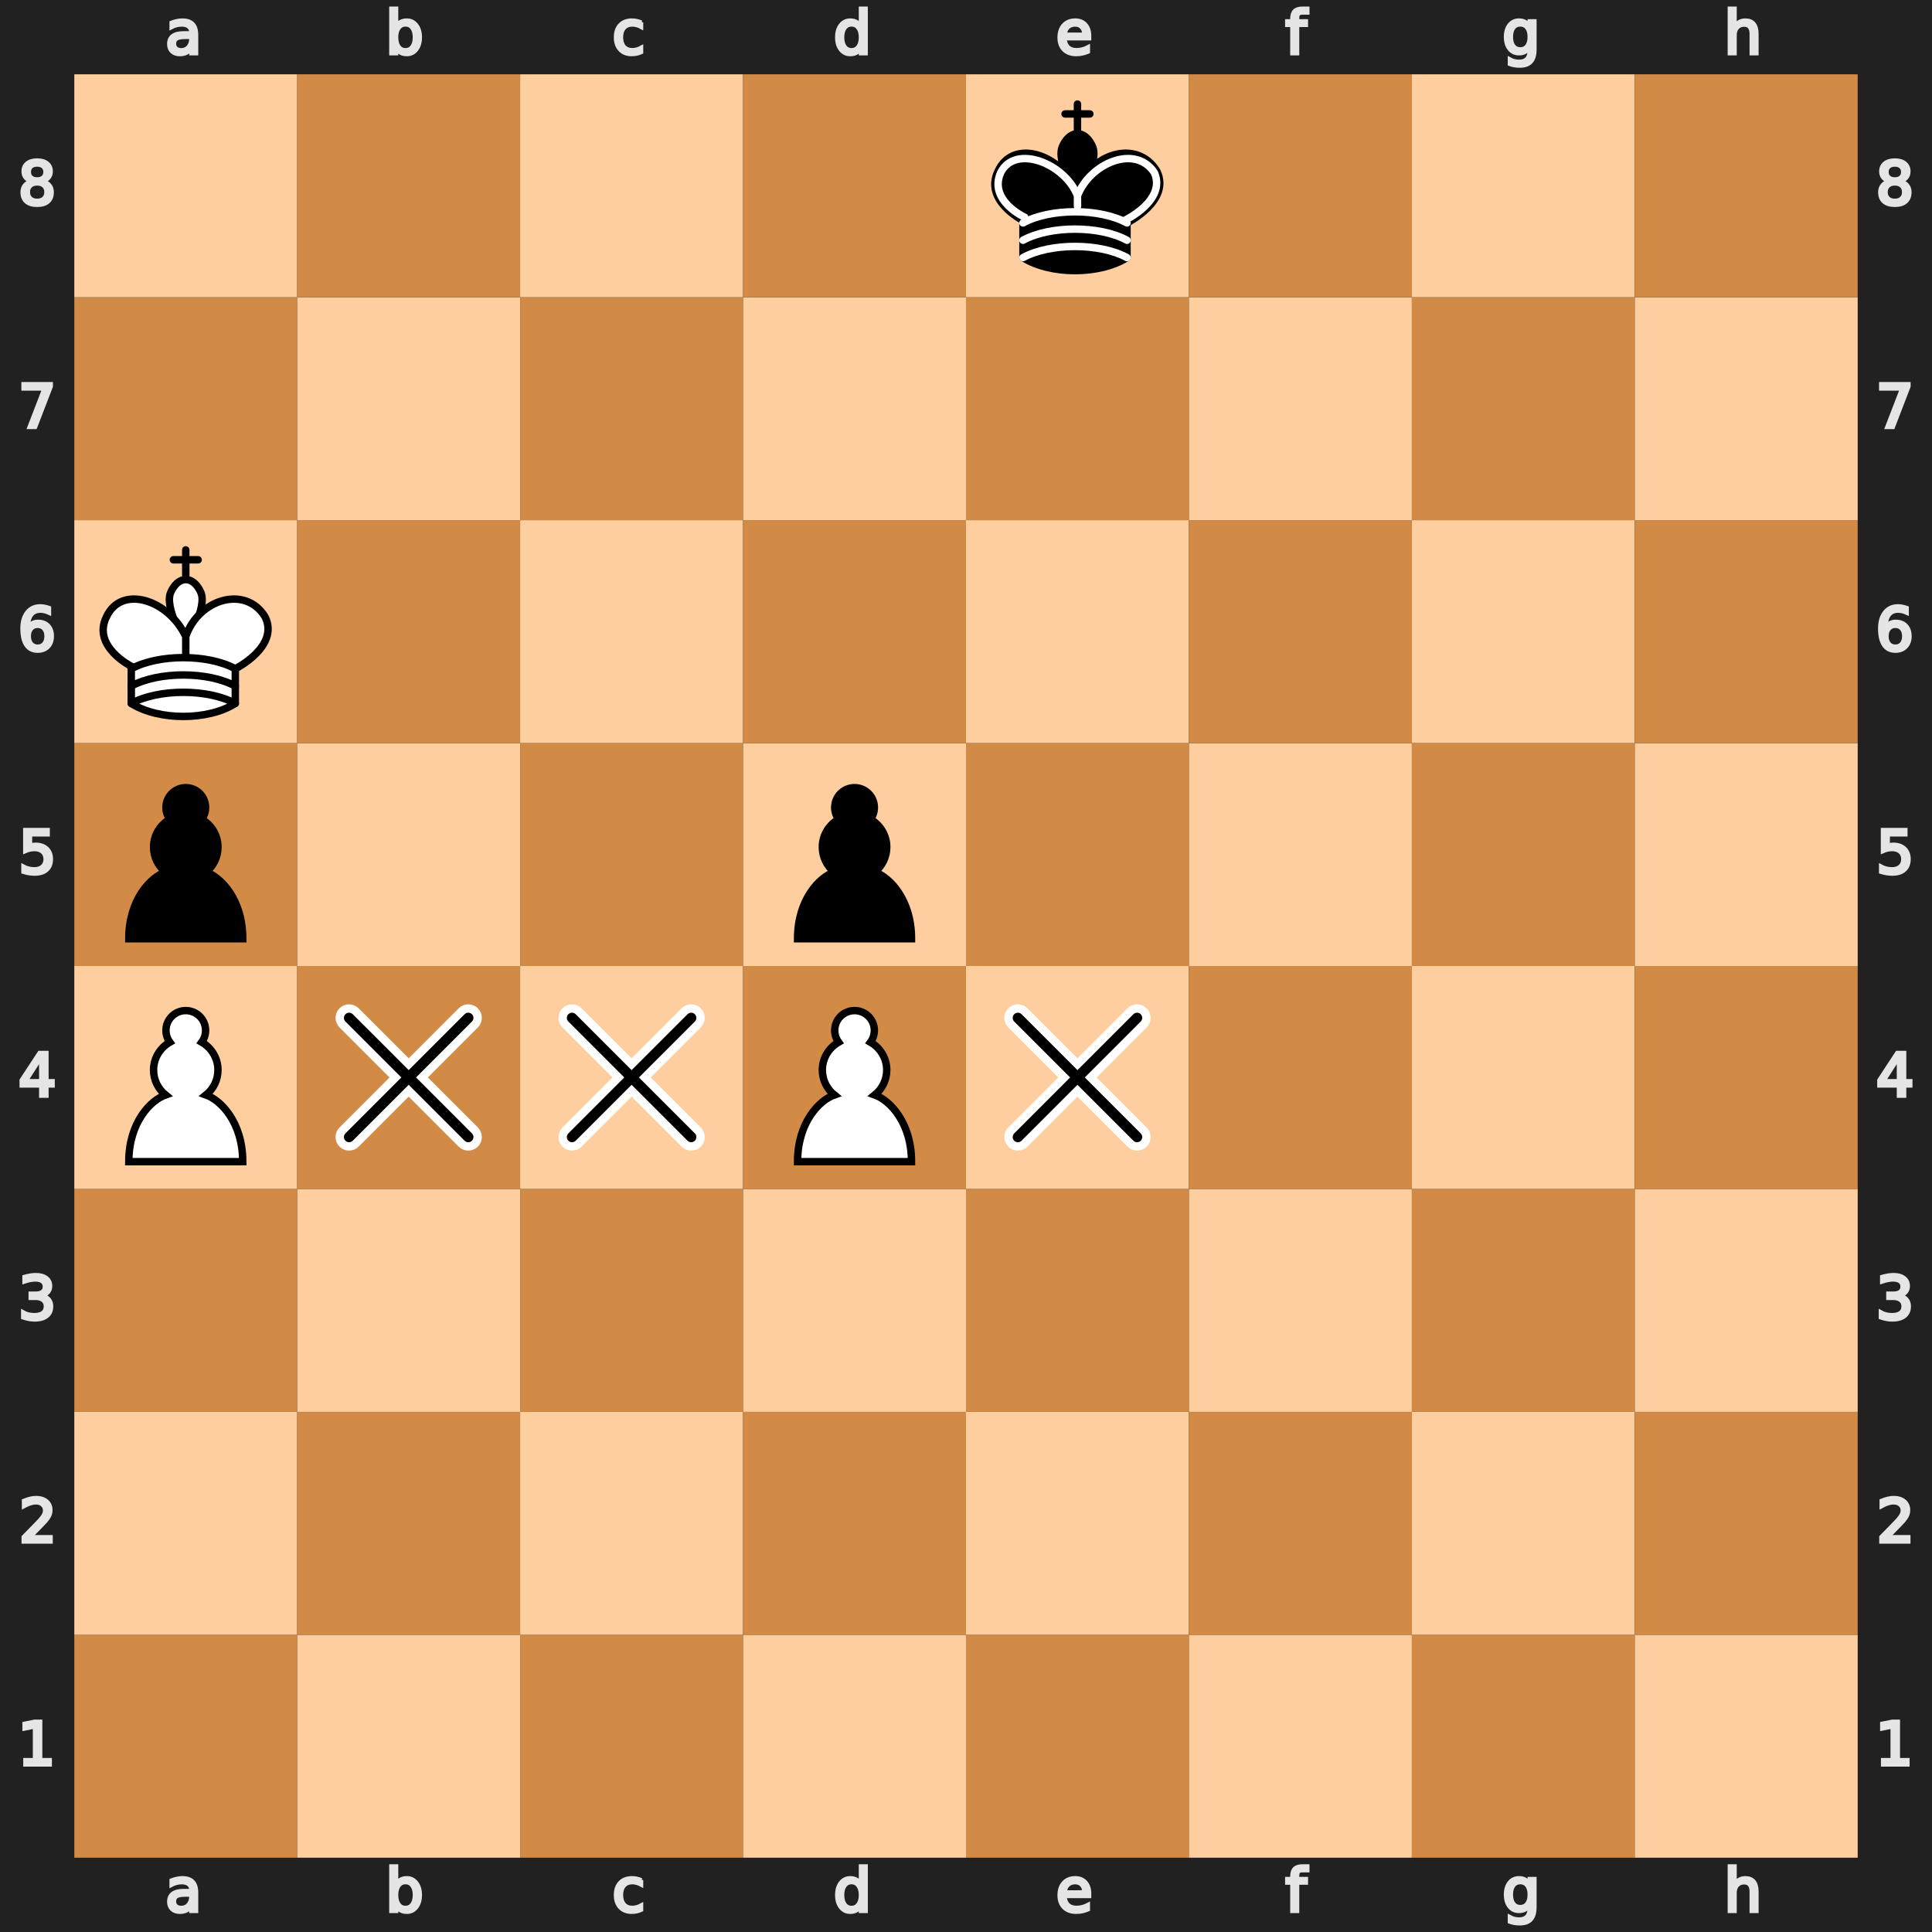
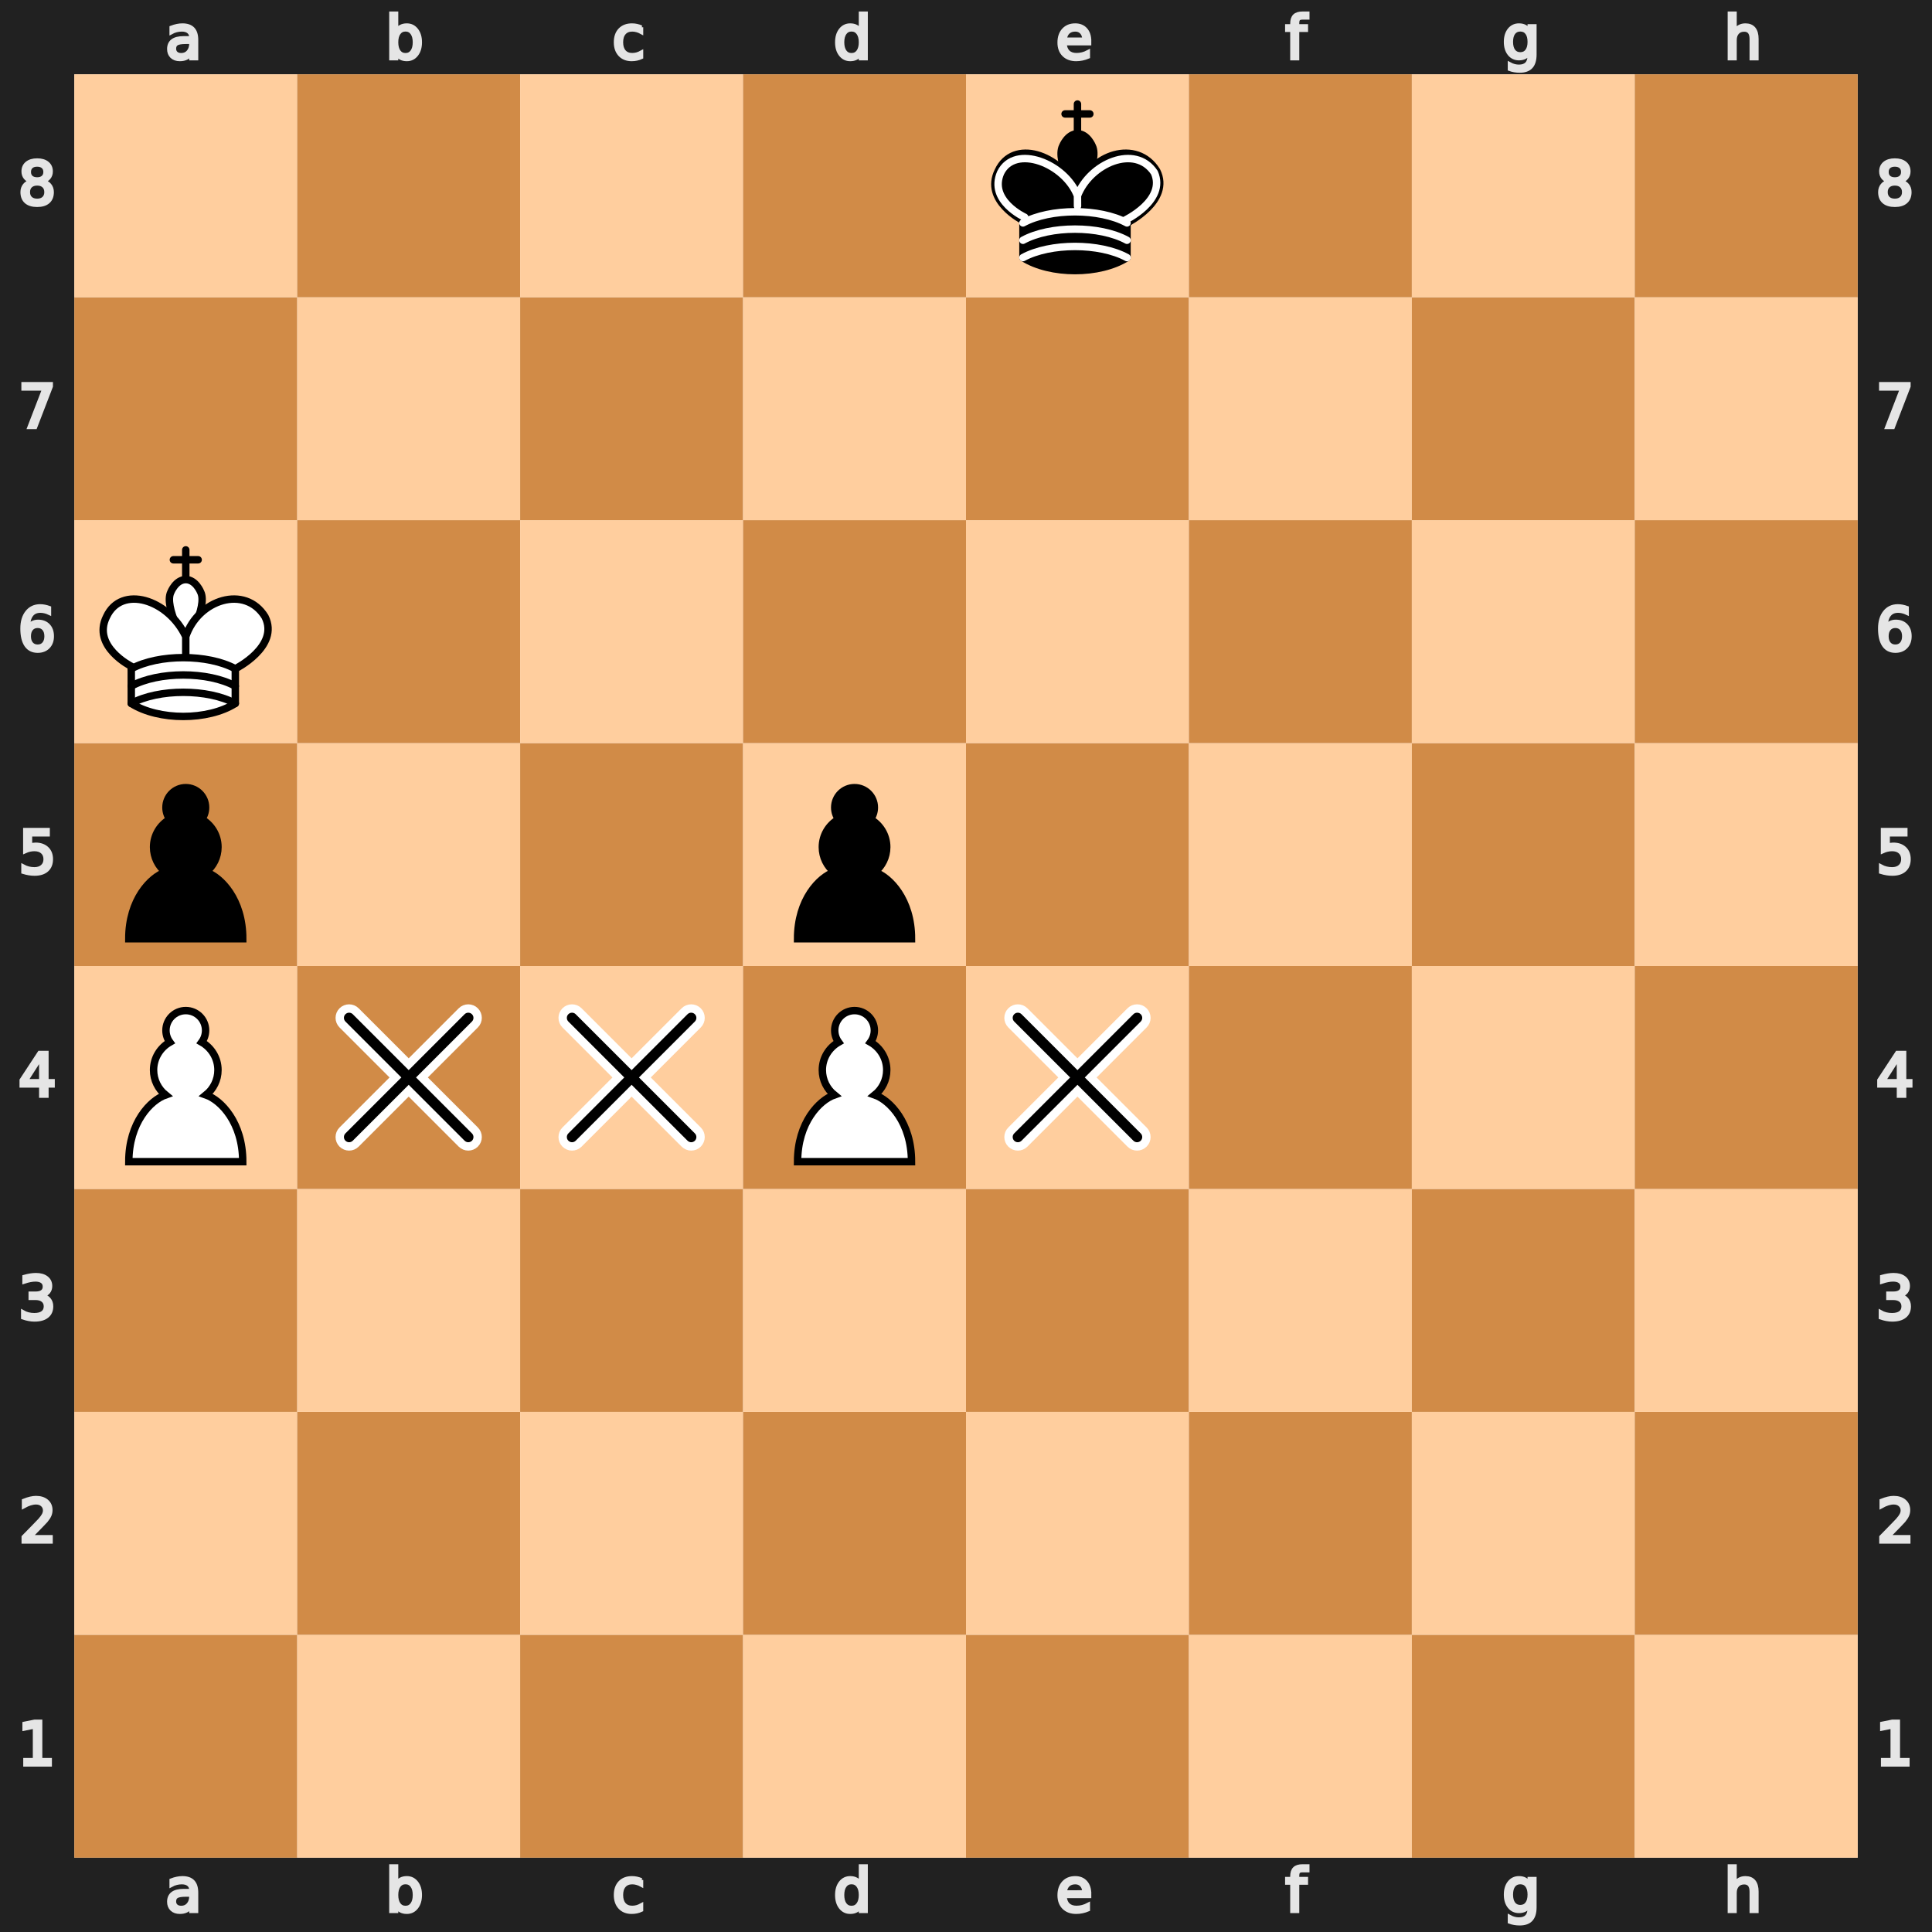
- <svg xmlns="http://www.w3.org/2000/svg" xmlns:xlink="http://www.w3.org/1999/xlink" version="1.2" baseProfile="tiny" viewBox="0 0 390 390" width="200" height="200">
+ <svg xmlns="http://www.w3.org/2000/svg" xmlns:xlink="http://www.w3.org/1999/xlink" viewBox="0 0 390 390" width="200" height="200">
  <defs>
    <g id="white-pawn" class="white pawn">
      <path d="M22.5 9c-2.21 0-4 1.79-4 4 0 .89.29 1.71.78 2.38C17.33 16.5 16 18.59 16 21c0 2.03.94 3.84 2.41 5.03-3 1.06-7.41 5.55-7.41 13.47h23c0-7.92-4.41-12.41-7.41-13.47 1.47-1.19 2.41-3 2.41-5.03 0-2.41-1.33-4.5-3.28-5.62.49-.67.78-1.49.78-2.38 0-2.21-1.79-4-4-4z" fill="#fff" stroke="#000" stroke-width="1.5" stroke-linecap="round" />
    </g>
    <g id="white-king" class="white king" fill="none" fill-rule="evenodd" stroke="#000" stroke-width="1.5" stroke-linecap="round" stroke-linejoin="round">
      <path d="M22.5 11.63V6M20 8h5" stroke-linejoin="miter" />
      <path d="M22.5 25s4.5-7.5 3-10.5c0 0-1-2.5-3-2.5s-3 2.5-3 2.5c-1.5 3 3 10.5 3 10.5" fill="#fff" stroke-linecap="butt" stroke-linejoin="miter" />
      <path d="M11.5 37c5.5 3.5 15.5 3.5 21 0v-7s9-4.5 6-10.5c-4-6.5-13.5-3.5-16 4V27v-3.5c-3.5-7.5-13-10.5-16-4-3 6 5 10 5 10V37z" fill="#fff" />
      <path d="M11.5 30c5.5-3 15.5-3 21 0m-21 3.5c5.5-3 15.5-3 21 0m-21 3.5c5.5-3 15.5-3 21 0" />
    </g>
    <g id="black-pawn" class="black pawn">
-       <path d="M22.5 9c-2.21 0-4 1.79-4 4 0 .89.29 1.71.78 2.38C17.33 16.5 16 18.59 16 21c0 2.03.94 3.84 2.41 5.03-3 1.06-7.41 5.55-7.41 13.47h23c0-7.92-4.41-12.41-7.41-13.47 1.47-1.19 2.41-3 2.41-5.03 0-2.41-1.33-4.5-3.28-5.62.49-.67.78-1.49.78-2.38 0-2.21-1.79-4-4-4z" stroke="#000" stroke-width="1.5" stroke-linecap="round" />
+       <path d="M22.5 9c-2.21 0-4 1.79-4 4 0 .89.29 1.71.78 2.38C17.33 16.5 16 18.59 16 21c0 2.03.94 3.84 2.41 5.03-3 1.06-7.41 5.55-7.41 13.47h23c0-7.92-4.41-12.41-7.41-13.47 1.47-1.19 2.41-3 2.41-5.03 0-2.41-1.33-4.5-3.28-5.62.49-.67.78-1.49.78-2.38 0-2.21-1.79-4-4-4z" fill="#000" stroke="#000" stroke-width="1.5" stroke-linecap="round" />
    </g>
    <g id="black-king" class="black king" fill="none" fill-rule="evenodd" stroke="#000" stroke-width="1.5" stroke-linecap="round" stroke-linejoin="round">
      <path d="M22.5 11.63V6" stroke-linejoin="miter" />
      <path d="M22.5 25s4.5-7.5 3-10.5c0 0-1-2.5-3-2.5s-3 2.5-3 2.5c-1.5 3 3 10.5 3 10.5" fill="#000" stroke-linecap="butt" stroke-linejoin="miter" />
      <path d="M11.5 37c5.5 3.5 15.5 3.5 21 0v-7s9-4.5 6-10.5c-4-6.5-13.5-3.5-16 4V27v-3.5c-3.5-7.5-13-10.5-16-4-3 6 5 10 5 10V37z" fill="#000" />
      <path d="M20 8h5" stroke-linejoin="miter" />
      <path d="M32 29.5s8.5-4 6.03-9.65C34.15 14 25 18 22.5 24.5l.01 2.1-.01-2.1C20 18 9.906 14 6.997 19.85c-2.497 5.65 4.853 9 4.853 9M11.5 30c5.5-3 15.5-3 21 0m-21 3.5c5.5-3 15.5-3 21 0m-21 3.5c5.5-3 15.5-3 21 0" stroke="#fff" />
    </g>
    <g id="xx">
      <path d="M35.865 9.135a1.89 1.89 0 0 1 0 2.673L25.173 22.5l10.692 10.692a1.89 1.89 0 0 1 0 2.673 1.89 1.89 0 0 1-2.673 0L22.5 25.173 11.808 35.865a1.89 1.89 0 0 1-2.673 0 1.89 1.89 0 0 1 0-2.673L19.827 22.5 9.135 11.808a1.89 1.89 0 0 1 0-2.673 1.89 1.89 0 0 1 2.673 0L22.5 19.827 33.192 9.135a1.89 1.89 0 0 1 2.673 0z" fill="#000" stroke="#fff" stroke-width="1.688" />
    </g>
  </defs>
-   <rect x="0" y="0" width="390" height="390" fill="#212121" />
-   <g transform="translate(20, 0) scale(0.75, 0.75)" fill="#e5e5e5" stroke="#e5e5e5">
+   <rect x="7.5" y="7.5" width="375" height="375" fill="none" stroke="#212121" stroke-width="15" />
+   <g transform="translate(20, 1) scale(0.75, 0.75)" fill="#e5e5e5" stroke="#e5e5e5">
    <path d="M23.328 10.016q-1.742 0-2.414.398-.672.398-.672 1.36 0 .765.5 1.218.508.445 1.375.445 1.196 0 1.914-.843.727-.852.727-2.258v-.32zm2.867-.594v4.992h-1.437v-1.328q-.492.797-1.227 1.18-.734.375-1.797.375-1.343 0-2.14-.75-.79-.758-.79-2.024 0-1.476.985-2.226.992-.75 2.953-.75h2.016V8.75q0-.992-.656-1.531-.649-.547-1.829-.547-.75 0-1.46.18-.711.18-1.368.539V6.062q.79-.304 1.532-.453.742-.156 1.445-.156 1.898 0 2.836.984.937.985.937 2.985z" />
  </g>
  <g transform="translate(20, 375) scale(0.75, 0.75)" fill="#e5e5e5" stroke="#e5e5e5">
    <path d="M23.328 10.016q-1.742 0-2.414.398-.672.398-.672 1.36 0 .765.5 1.218.508.445 1.375.445 1.196 0 1.914-.843.727-.852.727-2.258v-.32zm2.867-.594v4.992h-1.437v-1.328q-.492.797-1.227 1.18-.734.375-1.797.375-1.343 0-2.14-.75-.79-.758-.79-2.024 0-1.476.985-2.226.992-.75 2.953-.75h2.016V8.75q0-.992-.656-1.531-.649-.547-1.829-.547-.75 0-1.46.18-.711.18-1.368.539V6.062q.79-.304 1.532-.453.742-.156 1.445-.156 1.898 0 2.836.984.937.985.937 2.985z" />
  </g>
-   <g transform="translate(65, 0) scale(0.75, 0.75)" fill="#e5e5e5" stroke="#e5e5e5">
+   <g transform="translate(65, 1) scale(0.75, 0.75)" fill="#e5e5e5" stroke="#e5e5e5">
    <path d="M24.922 10.047q0-1.586-.656-2.485-.649-.906-1.79-.906-1.14 0-1.796.906-.649.899-.649 2.485 0 1.586.649 2.492.656.898 1.797.898 1.14 0 1.789-.898.656-.906.656-2.492zm-4.89-3.055q.452-.781 1.14-1.156.695-.383 1.656-.383 1.594 0 2.586 1.266 1 1.265 1 3.328 0 2.062-1 3.328-.992 1.266-2.586 1.266-.96 0-1.656-.375-.688-.383-1.14-1.164v1.312h-1.446V2.258h1.445z" />
  </g>
  <g transform="translate(65, 375) scale(0.75, 0.75)" fill="#e5e5e5" stroke="#e5e5e5">
    <path d="M24.922 10.047q0-1.586-.656-2.485-.649-.906-1.79-.906-1.14 0-1.796.906-.649.899-.649 2.485 0 1.586.649 2.492.656.898 1.797.898 1.14 0 1.789-.898.656-.906.656-2.492zm-4.89-3.055q.452-.781 1.14-1.156.695-.383 1.656-.383 1.594 0 2.586 1.266 1 1.265 1 3.328 0 2.062-1 3.328-.992 1.266-2.586 1.266-.96 0-1.656-.375-.688-.383-1.14-1.164v1.312h-1.446V2.258h1.445z" />
  </g>
-   <g transform="translate(110, 0) scale(0.75, 0.75)" fill="#e5e5e5" stroke="#e5e5e5">
+   <g transform="translate(110, 1) scale(0.75, 0.75)" fill="#e5e5e5" stroke="#e5e5e5">
    <path d="M25.96 6v1.344q-.608-.336-1.226-.5-.609-.172-1.234-.172-1.398 0-2.172.89-.773.883-.773 2.485 0 1.601.773 2.492.774.883 2.172.883.625 0 1.234-.164.618-.172 1.227-.508v1.328q-.602.281-1.25.422-.64.14-1.367.14-1.977 0-3.14-1.242-1.165-1.242-1.165-3.351 0-2.14 1.172-3.367 1.18-1.227 3.227-1.227.664 0 1.296.14.633.134 1.227.407z" />
  </g>
  <g transform="translate(110, 375) scale(0.75, 0.75)" fill="#e5e5e5" stroke="#e5e5e5">
    <path d="M25.96 6v1.344q-.608-.336-1.226-.5-.609-.172-1.234-.172-1.398 0-2.172.89-.773.883-.773 2.485 0 1.601.773 2.492.774.883 2.172.883.625 0 1.234-.164.618-.172 1.227-.508v1.328q-.602.281-1.25.422-.64.14-1.367.14-1.977 0-3.14-1.242-1.165-1.242-1.165-3.351 0-2.14 1.172-3.367 1.18-1.227 3.227-1.227.664 0 1.296.14.633.134 1.227.407z" />
  </g>
-   <g transform="translate(155, 0) scale(0.75, 0.75)" fill="#e5e5e5" stroke="#e5e5e5">
+   <g transform="translate(155, 1) scale(0.75, 0.75)" fill="#e5e5e5" stroke="#e5e5e5">
    <path d="M24.973 6.992V2.258h1.437v12.156h-1.437v-1.312q-.453.78-1.149 1.164-.687.375-1.656.375-1.586 0-2.586-1.266-.992-1.266-.992-3.328 0-2.063.992-3.328 1-1.266 2.586-1.266.969 0 1.656.383.696.375 1.149 1.156zm-4.899 3.055q0 1.586.649 2.492.656.898 1.797.898 1.14 0 1.796-.898.657-.906.657-2.492 0-1.586-.657-2.485-.656-.906-1.796-.906-1.141 0-1.797.906-.649.899-.649 2.485z" />
  </g>
  <g transform="translate(155, 375) scale(0.75, 0.75)" fill="#e5e5e5" stroke="#e5e5e5">
    <path d="M24.973 6.992V2.258h1.437v12.156h-1.437v-1.312q-.453.78-1.149 1.164-.687.375-1.656.375-1.586 0-2.586-1.266-.992-1.266-.992-3.328 0-2.063.992-3.328 1-1.266 2.586-1.266.969 0 1.656.383.696.375 1.149 1.156zm-4.899 3.055q0 1.586.649 2.492.656.898 1.797.898 1.14 0 1.796-.898.657-.906.657-2.492 0-1.586-.657-2.485-.656-.906-1.796-.906-1.141 0-1.797.906-.649.899-.649 2.485z" />
  </g>
-   <g transform="translate(200, 0) scale(0.75, 0.75)" fill="#e5e5e5" stroke="#e5e5e5">
+   <g transform="translate(200, 1) scale(0.75, 0.75)" fill="#e5e5e5" stroke="#e5e5e5">
    <path d="M26.555 9.68v.703h-6.61q.094 1.484.89 2.265.806.774 2.235.774.828 0 1.602-.203.781-.203 1.547-.61v1.36q-.774.328-1.586.5-.813.172-1.649.172-2.093 0-3.32-1.22-1.219-1.218-1.219-3.296 0-2.148 1.157-3.406 1.164-1.266 3.132-1.266 1.766 0 2.79 1.14 1.03 1.134 1.03 3.087zm-1.438-.422q-.015-1.18-.664-1.883-.64-.703-1.703-.703-1.203 0-1.93.68-.718.68-.828 1.914z" />
  </g>
  <g transform="translate(200, 375) scale(0.75, 0.75)" fill="#e5e5e5" stroke="#e5e5e5">
    <path d="M26.555 9.68v.703h-6.61q.094 1.484.89 2.265.806.774 2.235.774.828 0 1.602-.203.781-.203 1.547-.61v1.36q-.774.328-1.586.5-.813.172-1.649.172-2.093 0-3.32-1.22-1.219-1.218-1.219-3.296 0-2.148 1.157-3.406 1.164-1.266 3.132-1.266 1.766 0 2.79 1.14 1.03 1.134 1.03 3.087zm-1.438-.422q-.015-1.18-.664-1.883-.64-.703-1.703-.703-1.203 0-1.93.68-.718.68-.828 1.914z" />
  </g>
-   <g transform="translate(245, 0) scale(0.75, 0.75)" fill="#e5e5e5" stroke="#e5e5e5">
+   <g transform="translate(245, 1) scale(0.75, 0.75)" fill="#e5e5e5" stroke="#e5e5e5">
    <path d="M25.285 2.258v1.195H23.91q-.773 0-1.078.313-.297.312-.297 1.125v.773h2.367v1.117h-2.367v7.633H21.09V6.781h-1.375V5.664h1.375v-.61q0-1.46.68-2.124.68-.672 2.156-.672z" />
  </g>
  <g transform="translate(245, 375) scale(0.75, 0.75)" fill="#e5e5e5" stroke="#e5e5e5">
    <path d="M25.285 2.258v1.195H23.91q-.773 0-1.078.313-.297.312-.297 1.125v.773h2.367v1.117h-2.367v7.633H21.09V6.781h-1.375V5.664h1.375v-.61q0-1.46.68-2.124.68-.672 2.156-.672z" />
  </g>
-   <g transform="translate(290, 0) scale(0.75, 0.75)" fill="#e5e5e5" stroke="#e5e5e5">
+   <g transform="translate(290, 1) scale(0.75, 0.75)" fill="#e5e5e5" stroke="#e5e5e5">
    <path d="M24.973 9.937q0-1.562-.649-2.421-.64-.86-1.804-.86-1.157 0-1.805.86-.64.859-.64 2.421 0 1.555.64 2.415.648.859 1.805.859 1.164 0 1.804-.86.649-.859.649-2.414zm1.437 3.391q0 2.234-.992 3.32-.992 1.094-3.04 1.094-.757 0-1.429-.117-.672-.11-1.304-.344v-1.398q.632.344 1.25.508.617.164 1.257.164 1.414 0 2.118-.743.703-.734.703-2.226v-.711q-.446.773-1.141 1.156-.695.383-1.664.383-1.61 0-2.594-1.227-.984-1.226-.984-3.25 0-2.03.984-3.257.985-1.227 2.594-1.227.969 0 1.664.383t1.14 1.156V5.664h1.438z" />
  </g>
  <g transform="translate(290, 375) scale(0.75, 0.75)" fill="#e5e5e5" stroke="#e5e5e5">
    <path d="M24.973 9.937q0-1.562-.649-2.421-.64-.86-1.804-.86-1.157 0-1.805.86-.64.859-.64 2.421 0 1.555.64 2.415.648.859 1.805.859 1.164 0 1.804-.86.649-.859.649-2.414zm1.437 3.391q0 2.234-.992 3.32-.992 1.094-3.04 1.094-.757 0-1.429-.117-.672-.11-1.304-.344v-1.398q.632.344 1.25.508.617.164 1.257.164 1.414 0 2.118-.743.703-.734.703-2.226v-.711q-.446.773-1.141 1.156-.695.383-1.664.383-1.61 0-2.594-1.227-.984-1.226-.984-3.25 0-2.03.984-3.257.985-1.227 2.594-1.227.969 0 1.664.383t1.14 1.156V5.664h1.438z" />
  </g>
-   <g transform="translate(335, 0) scale(0.75, 0.75)" fill="#e5e5e5" stroke="#e5e5e5">
+   <g transform="translate(335, 1) scale(0.75, 0.75)" fill="#e5e5e5" stroke="#e5e5e5">
    <path d="M26.164 9.133v5.281h-1.437V9.18q0-1.243-.485-1.86-.484-.617-1.453-.617-1.164 0-1.836.742-.672.742-.672 2.024v4.945h-1.445V2.258h1.445v4.765q.516-.789 1.211-1.18.703-.39 1.617-.39 1.508 0 2.282.938.773.93.773 2.742z" />
  </g>
  <g transform="translate(335, 375) scale(0.75, 0.75)" fill="#e5e5e5" stroke="#e5e5e5">
    <path d="M26.164 9.133v5.281h-1.437V9.18q0-1.243-.485-1.86-.484-.617-1.453-.617-1.164 0-1.836.742-.672.742-.672 2.024v4.945h-1.445V2.258h1.445v4.765q.516-.789 1.211-1.18.703-.39 1.617-.39 1.508 0 2.282.938.773.93.773 2.742z" />
  </g>
  <g transform="translate(0, 335) scale(0.75, 0.75)" fill="#e5e5e5" stroke="#e5e5e5">
    <path d="M6.754 26.996h2.578v-8.898l-2.805.562v-1.437l2.79-.563h1.578v10.336h2.578v1.328h-6.72z" />
  </g>
  <g transform="translate(375, 335) scale(0.75, 0.75)" fill="#e5e5e5" stroke="#e5e5e5">
    <path d="M6.754 26.996h2.578v-8.898l-2.805.562v-1.437l2.79-.563h1.578v10.336h2.578v1.328h-6.72z" />
  </g>
  <g transform="translate(0, 290) scale(0.75, 0.75)" fill="#e5e5e5" stroke="#e5e5e5">
    <path d="M8.195 26.996h5.508v1.328H6.297v-1.328q.898-.93 2.445-2.492 1.555-1.57 1.953-2.024.758-.851 1.055-1.437.305-.594.305-1.164 0-.93-.657-1.516-.648-.586-1.695-.586-.742 0-1.57.258-.82.258-1.758.781v-1.593q.953-.383 1.781-.578.828-.196 1.516-.196 1.812 0 2.89.906 1.079.907 1.079 2.422 0 .72-.274 1.368-.265.64-.976 1.515-.196.227-1.243 1.313-1.046 1.078-2.953 3.023z" />
  </g>
  <g transform="translate(375, 290) scale(0.75, 0.75)" fill="#e5e5e5" stroke="#e5e5e5">
    <path d="M8.195 26.996h5.508v1.328H6.297v-1.328q.898-.93 2.445-2.492 1.555-1.57 1.953-2.024.758-.851 1.055-1.437.305-.594.305-1.164 0-.93-.657-1.516-.648-.586-1.695-.586-.742 0-1.57.258-.82.258-1.758.781v-1.593q.953-.383 1.781-.578.828-.196 1.516-.196 1.812 0 2.89.906 1.079.907 1.079 2.422 0 .72-.274 1.368-.265.64-.976 1.515-.196.227-1.243 1.313-1.046 1.078-2.953 3.023z" />
  </g>
  <g transform="translate(0, 245) scale(0.75, 0.75)" fill="#e5e5e5" stroke="#e5e5e5">
    <path d="M11.434 22.035q1.132.242 1.765 1.008.64.766.64 1.89 0 1.727-1.187 2.672-1.187.946-3.375.946-.734 0-1.515-.149-.774-.14-1.602-.43V26.45q.656.383 1.438.578.78.196 1.632.196 1.485 0 2.258-.586.782-.586.782-1.703 0-1.032-.727-1.61-.719-.586-2.008-.586h-1.36v-1.297h1.423q1.164 0 1.78-.46.618-.47.618-1.344 0-.899-.64-1.375-.633-.485-1.82-.485-.65 0-1.391.141-.743.14-1.633.437V16.95q.898-.25 1.68-.375.788-.125 1.484-.125 1.797 0 2.844.82 1.046.813 1.046 2.204 0 .968-.554 1.64-.555.664-1.578.922z" />
  </g>
  <g transform="translate(375, 245) scale(0.75, 0.75)" fill="#e5e5e5" stroke="#e5e5e5">
    <path d="M11.434 22.035q1.132.242 1.765 1.008.64.766.64 1.89 0 1.727-1.187 2.672-1.187.946-3.375.946-.734 0-1.515-.149-.774-.14-1.602-.43V26.45q.656.383 1.438.578.78.196 1.632.196 1.485 0 2.258-.586.782-.586.782-1.703 0-1.032-.727-1.61-.719-.586-2.008-.586h-1.36v-1.297h1.423q1.164 0 1.78-.46.618-.47.618-1.344 0-.899-.64-1.375-.633-.485-1.82-.485-.65 0-1.391.141-.743.14-1.633.437V16.95q.898-.25 1.68-.375.788-.125 1.484-.125 1.797 0 2.844.82 1.046.813 1.046 2.204 0 .968-.554 1.64-.555.664-1.578.922z" />
  </g>
  <g transform="translate(0, 200) scale(0.75, 0.75)" fill="#e5e5e5" stroke="#e5e5e5">
    <path d="M11.016 18.035L7.03 24.262h3.985zm-.414-1.375h1.984v7.602h1.664v1.312h-1.664v2.75h-1.57v-2.75H5.75v-1.523z" />
  </g>
  <g transform="translate(375, 200) scale(0.75, 0.75)" fill="#e5e5e5" stroke="#e5e5e5">
    <path d="M11.016 18.035L7.03 24.262h3.985zm-.414-1.375h1.984v7.602h1.664v1.312h-1.664v2.75h-1.57v-2.75H5.75v-1.523z" />
  </g>
  <g transform="translate(0, 155) scale(0.75, 0.75)" fill="#e5e5e5" stroke="#e5e5e5">
    <path d="M6.719 16.66h6.195v1.328h-4.75v2.86q.344-.118.688-.172.343-.063.687-.063 1.953 0 3.094 1.07 1.14 1.07 1.14 2.899 0 1.883-1.171 2.93-1.172 1.039-3.305 1.039-.735 0-1.5-.125-.758-.125-1.57-.375v-1.586q.703.383 1.453.57.75.188 1.586.188 1.351 0 2.14-.711.79-.711.79-1.93 0-1.219-.79-1.93-.789-.71-2.14-.71-.633 0-1.266.14-.625.14-1.281.438z" />
  </g>
  <g transform="translate(375, 155) scale(0.75, 0.75)" fill="#e5e5e5" stroke="#e5e5e5">
    <path d="M6.719 16.66h6.195v1.328h-4.75v2.86q.344-.118.688-.172.343-.063.687-.063 1.953 0 3.094 1.07 1.14 1.07 1.14 2.899 0 1.883-1.171 2.93-1.172 1.039-3.305 1.039-.735 0-1.5-.125-.758-.125-1.57-.375v-1.586q.703.383 1.453.57.75.188 1.586.188 1.351 0 2.14-.711.79-.711.79-1.93 0-1.219-.79-1.93-.789-.71-2.14-.71-.633 0-1.266.14-.625.14-1.281.438z" />
  </g>
  <g transform="translate(0, 110) scale(0.75, 0.75)" fill="#e5e5e5" stroke="#e5e5e5">
    <path d="M10.137 21.863q-1.063 0-1.688.727-.617.726-.617 1.992 0 1.258.617 1.992.625.727 1.688.727 1.062 0 1.68-.727.624-.734.624-1.992 0-1.266-.625-1.992-.617-.727-1.68-.727zm3.133-4.945v1.437q-.594-.28-1.204-.43-.601-.148-1.195-.148-1.562 0-2.39 1.055-.82 1.055-.938 3.188.46-.68 1.156-1.04.696-.367 1.531-.367 1.758 0 2.774 1.07 1.023 1.063 1.023 2.899 0 1.797-1.062 2.883-1.063 1.086-2.828 1.086-2.024 0-3.094-1.547-1.07-1.555-1.07-4.5 0-2.766 1.312-4.406 1.313-1.649 3.524-1.649.593 0 1.195.117.61.118 1.266.352z" />
  </g>
  <g transform="translate(375, 110) scale(0.75, 0.75)" fill="#e5e5e5" stroke="#e5e5e5">
    <path d="M10.137 21.863q-1.063 0-1.688.727-.617.726-.617 1.992 0 1.258.617 1.992.625.727 1.688.727 1.062 0 1.68-.727.624-.734.624-1.992 0-1.266-.625-1.992-.617-.727-1.68-.727zm3.133-4.945v1.437q-.594-.28-1.204-.43-.601-.148-1.195-.148-1.562 0-2.39 1.055-.82 1.055-.938 3.188.46-.68 1.156-1.04.696-.367 1.531-.367 1.758 0 2.774 1.07 1.023 1.063 1.023 2.899 0 1.797-1.062 2.883-1.063 1.086-2.828 1.086-2.024 0-3.094-1.547-1.07-1.555-1.07-4.5 0-2.766 1.312-4.406 1.313-1.649 3.524-1.649.593 0 1.195.117.61.118 1.266.352z" />
  </g>
  <g transform="translate(0, 65) scale(0.75, 0.75)" fill="#e5e5e5" stroke="#e5e5e5">
    <path d="M6.25 16.66h7.5v.672L9.516 28.324H7.867l3.985-10.336H6.25z" />
  </g>
  <g transform="translate(375, 65) scale(0.75, 0.75)" fill="#e5e5e5" stroke="#e5e5e5">
    <path d="M6.25 16.66h7.5v.672L9.516 28.324H7.867l3.985-10.336H6.25z" />
  </g>
  <g transform="translate(0, 20) scale(0.75, 0.75)" fill="#e5e5e5" stroke="#e5e5e5">
    <path d="M10 22.785q-1.125 0-1.773.602-.641.601-.641 1.656t.64 1.656q.649.602 1.774.602t1.773-.602q.649-.61.649-1.656 0-1.055-.649-1.656-.64-.602-1.773-.602zm-1.578-.672q-1.016-.25-1.586-.945-.563-.695-.563-1.695 0-1.399.993-2.211 1-.813 2.734-.813 1.742 0 2.734.813.993.812.993 2.21 0 1-.57 1.696-.563.695-1.571.945 1.14.266 1.773 1.04.641.773.641 1.89 0 1.695-1.04 2.602-1.03.906-2.96.906t-2.969-.906Q6 26.738 6 25.043q0-1.117.64-1.89.641-.774 1.782-1.04zm-.578-2.492q0 .906.562 1.414.57.508 1.594.508 1.016 0 1.586-.508.578-.508.578-1.414 0-.906-.578-1.414-.57-.508-1.586-.508-1.023 0-1.594.508-.562.508-.562 1.414z" />
  </g>
  <g transform="translate(375, 20) scale(0.75, 0.75)" fill="#e5e5e5" stroke="#e5e5e5">
    <path d="M10 22.785q-1.125 0-1.773.602-.641.601-.641 1.656t.64 1.656q.649.602 1.774.602t1.773-.602q.649-.61.649-1.656 0-1.055-.649-1.656-.64-.602-1.773-.602zm-1.578-.672q-1.016-.25-1.586-.945-.563-.695-.563-1.695 0-1.399.993-2.211 1-.813 2.734-.813 1.742 0 2.734.813.993.812.993 2.21 0 1-.57 1.696-.563.695-1.571.945 1.14.266 1.773 1.04.641.773.641 1.89 0 1.695-1.04 2.602-1.03.906-2.96.906t-2.969-.906Q6 26.738 6 25.043q0-1.117.64-1.89.641-.774 1.782-1.04zm-.578-2.492q0 .906.562 1.414.57.508 1.594.508 1.016 0 1.586-.508.578-.508.578-1.414 0-.906-.578-1.414-.57-.508-1.586-.508-1.023 0-1.594.508-.562.508-.562 1.414z" />
  </g>
  <rect x="15" y="330" width="45" height="45" class="square dark a1" stroke="none" fill="#d18b47" />
  <rect x="60" y="330" width="45" height="45" class="square light b1" stroke="none" fill="#ffce9e" />
  <rect x="105" y="330" width="45" height="45" class="square dark c1" stroke="none" fill="#d18b47" />
  <rect x="150" y="330" width="45" height="45" class="square light d1" stroke="none" fill="#ffce9e" />
  <rect x="195" y="330" width="45" height="45" class="square dark e1" stroke="none" fill="#d18b47" />
  <rect x="240" y="330" width="45" height="45" class="square light f1" stroke="none" fill="#ffce9e" />
  <rect x="285" y="330" width="45" height="45" class="square dark g1" stroke="none" fill="#d18b47" />
  <rect x="330" y="330" width="45" height="45" class="square light h1" stroke="none" fill="#ffce9e" />
  <rect x="15" y="285" width="45" height="45" class="square light a2" stroke="none" fill="#ffce9e" />
  <rect x="60" y="285" width="45" height="45" class="square dark b2" stroke="none" fill="#d18b47" />
  <rect x="105" y="285" width="45" height="45" class="square light c2" stroke="none" fill="#ffce9e" />
  <rect x="150" y="285" width="45" height="45" class="square dark d2" stroke="none" fill="#d18b47" />
  <rect x="195" y="285" width="45" height="45" class="square light e2" stroke="none" fill="#ffce9e" />
  <rect x="240" y="285" width="45" height="45" class="square dark f2" stroke="none" fill="#d18b47" />
  <rect x="285" y="285" width="45" height="45" class="square light g2" stroke="none" fill="#ffce9e" />
  <rect x="330" y="285" width="45" height="45" class="square dark h2" stroke="none" fill="#d18b47" />
  <rect x="15" y="240" width="45" height="45" class="square dark a3" stroke="none" fill="#d18b47" />
  <rect x="60" y="240" width="45" height="45" class="square light b3" stroke="none" fill="#ffce9e" />
  <rect x="105" y="240" width="45" height="45" class="square dark c3" stroke="none" fill="#d18b47" />
  <rect x="150" y="240" width="45" height="45" class="square light d3" stroke="none" fill="#ffce9e" />
  <rect x="195" y="240" width="45" height="45" class="square dark e3" stroke="none" fill="#d18b47" />
  <rect x="240" y="240" width="45" height="45" class="square light f3" stroke="none" fill="#ffce9e" />
  <rect x="285" y="240" width="45" height="45" class="square dark g3" stroke="none" fill="#d18b47" />
  <rect x="330" y="240" width="45" height="45" class="square light h3" stroke="none" fill="#ffce9e" />
  <rect x="15" y="195" width="45" height="45" class="square light a4" stroke="none" fill="#ffce9e" />
  <rect x="60" y="195" width="45" height="45" class="square dark b4" stroke="none" fill="#d18b47" />
  <rect x="105" y="195" width="45" height="45" class="square light c4" stroke="none" fill="#ffce9e" />
  <rect x="150" y="195" width="45" height="45" class="square dark d4" stroke="none" fill="#d18b47" />
  <rect x="195" y="195" width="45" height="45" class="square light e4" stroke="none" fill="#ffce9e" />
  <rect x="240" y="195" width="45" height="45" class="square dark f4" stroke="none" fill="#d18b47" />
  <rect x="285" y="195" width="45" height="45" class="square light g4" stroke="none" fill="#ffce9e" />
  <rect x="330" y="195" width="45" height="45" class="square dark h4" stroke="none" fill="#d18b47" />
  <rect x="15" y="150" width="45" height="45" class="square dark a5" stroke="none" fill="#d18b47" />
  <rect x="60" y="150" width="45" height="45" class="square light b5" stroke="none" fill="#ffce9e" />
  <rect x="105" y="150" width="45" height="45" class="square dark c5" stroke="none" fill="#d18b47" />
  <rect x="150" y="150" width="45" height="45" class="square light d5" stroke="none" fill="#ffce9e" />
  <rect x="195" y="150" width="45" height="45" class="square dark e5" stroke="none" fill="#d18b47" />
  <rect x="240" y="150" width="45" height="45" class="square light f5" stroke="none" fill="#ffce9e" />
  <rect x="285" y="150" width="45" height="45" class="square dark g5" stroke="none" fill="#d18b47" />
  <rect x="330" y="150" width="45" height="45" class="square light h5" stroke="none" fill="#ffce9e" />
  <rect x="15" y="105" width="45" height="45" class="square light a6" stroke="none" fill="#ffce9e" />
  <rect x="60" y="105" width="45" height="45" class="square dark b6" stroke="none" fill="#d18b47" />
  <rect x="105" y="105" width="45" height="45" class="square light c6" stroke="none" fill="#ffce9e" />
  <rect x="150" y="105" width="45" height="45" class="square dark d6" stroke="none" fill="#d18b47" />
  <rect x="195" y="105" width="45" height="45" class="square light e6" stroke="none" fill="#ffce9e" />
  <rect x="240" y="105" width="45" height="45" class="square dark f6" stroke="none" fill="#d18b47" />
  <rect x="285" y="105" width="45" height="45" class="square light g6" stroke="none" fill="#ffce9e" />
  <rect x="330" y="105" width="45" height="45" class="square dark h6" stroke="none" fill="#d18b47" />
  <rect x="15" y="60" width="45" height="45" class="square dark a7" stroke="none" fill="#d18b47" />
  <rect x="60" y="60" width="45" height="45" class="square light b7" stroke="none" fill="#ffce9e" />
  <rect x="105" y="60" width="45" height="45" class="square dark c7" stroke="none" fill="#d18b47" />
  <rect x="150" y="60" width="45" height="45" class="square light d7" stroke="none" fill="#ffce9e" />
  <rect x="195" y="60" width="45" height="45" class="square dark e7" stroke="none" fill="#d18b47" />
  <rect x="240" y="60" width="45" height="45" class="square light f7" stroke="none" fill="#ffce9e" />
  <rect x="285" y="60" width="45" height="45" class="square dark g7" stroke="none" fill="#d18b47" />
  <rect x="330" y="60" width="45" height="45" class="square light h7" stroke="none" fill="#ffce9e" />
  <rect x="15" y="15" width="45" height="45" class="square light a8" stroke="none" fill="#ffce9e" />
  <rect x="60" y="15" width="45" height="45" class="square dark b8" stroke="none" fill="#d18b47" />
  <rect x="105" y="15" width="45" height="45" class="square light c8" stroke="none" fill="#ffce9e" />
  <rect x="150" y="15" width="45" height="45" class="square dark d8" stroke="none" fill="#d18b47" />
  <rect x="195" y="15" width="45" height="45" class="square light e8" stroke="none" fill="#ffce9e" />
  <rect x="240" y="15" width="45" height="45" class="square dark f8" stroke="none" fill="#d18b47" />
  <rect x="285" y="15" width="45" height="45" class="square light g8" stroke="none" fill="#ffce9e" />
  <rect x="330" y="15" width="45" height="45" class="square dark h8" stroke="none" fill="#d18b47" />
  <use href="#white-pawn" xlink:href="#white-pawn" transform="translate(15, 195)" />
  <use href="#xx" xlink:href="#xx" x="60" y="195" />
  <use href="#xx" xlink:href="#xx" x="105" y="195" />
  <use href="#white-pawn" xlink:href="#white-pawn" transform="translate(150, 195)" />
  <use href="#xx" xlink:href="#xx" x="195" y="195" />
  <use href="#black-pawn" xlink:href="#black-pawn" transform="translate(15, 150)" />
  <use href="#black-pawn" xlink:href="#black-pawn" transform="translate(150, 150)" />
  <use href="#white-king" xlink:href="#white-king" transform="translate(15, 105)" />
  <use href="#black-king" xlink:href="#black-king" transform="translate(195, 15)" />
</svg>
